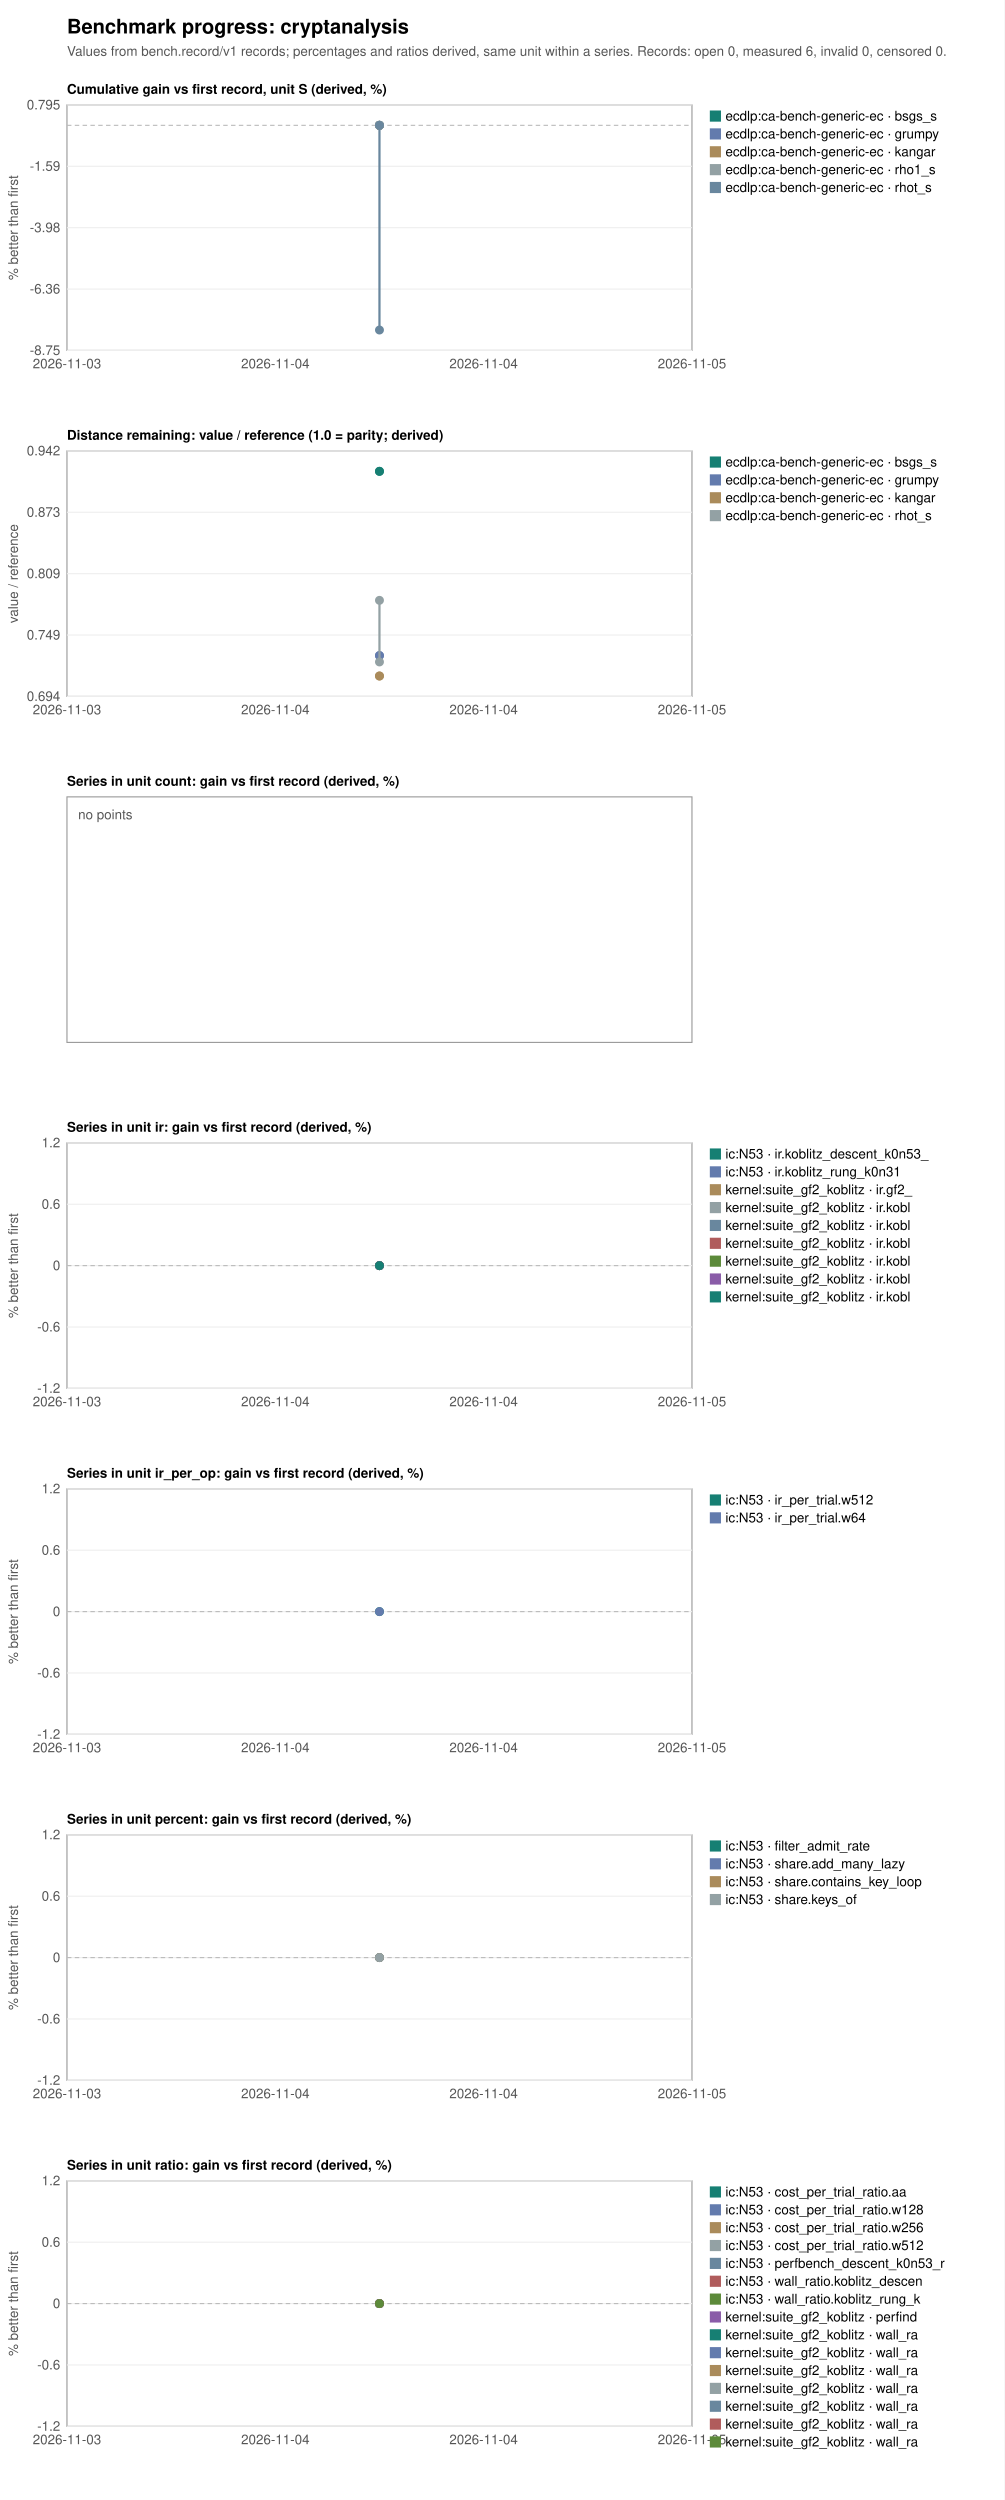
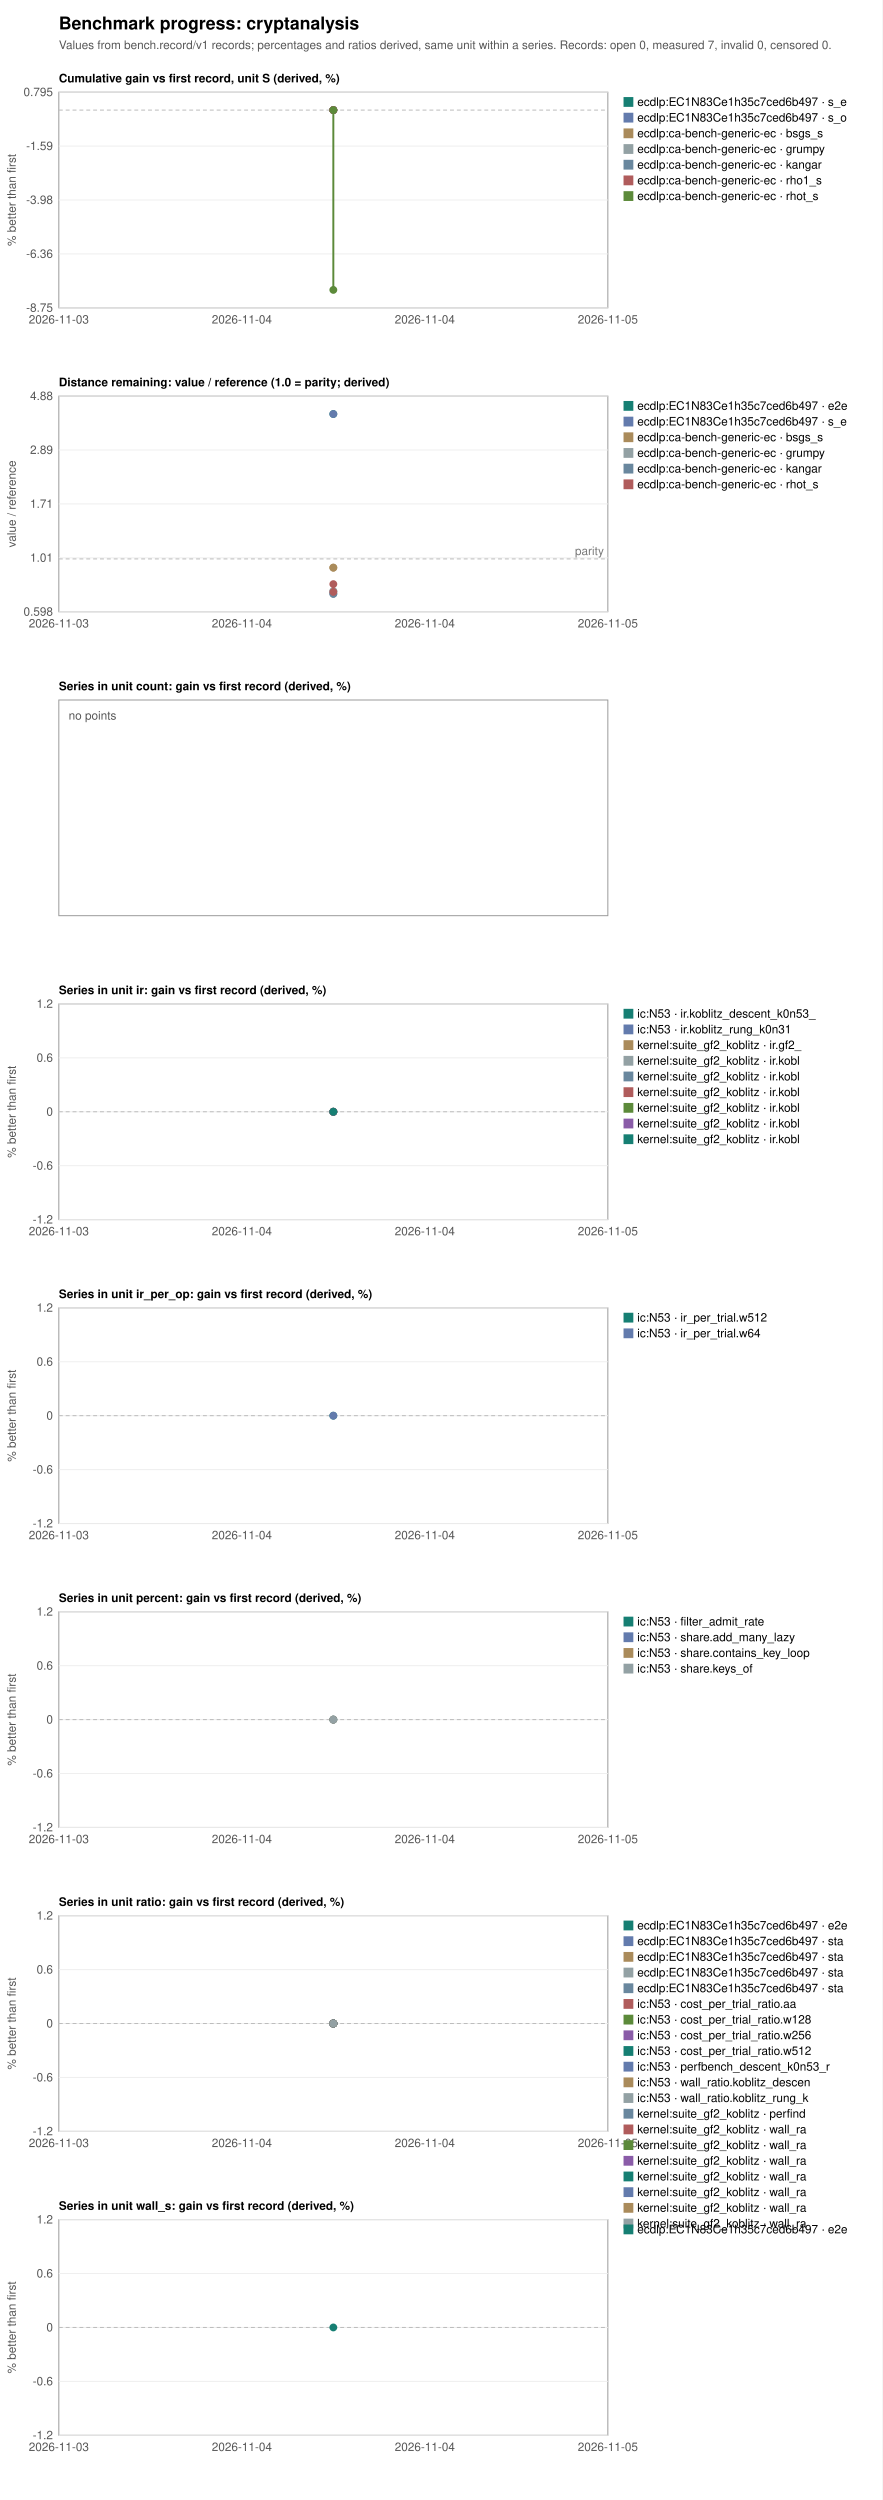
- <svg xmlns="http://www.w3.org/2000/svg" width="900" height="2240" viewBox="0 0 900 2240" font-family="Helvetica, Arial, sans-serif" font-size="12">
-   <rect width="900" height="2240" fill="white" />
+ <svg xmlns="http://www.w3.org/2000/svg" width="900" height="2550" viewBox="0 0 900 2550" font-family="Helvetica, Arial, sans-serif" font-size="12">
+   <rect width="900" height="2550" fill="white" />
  <text x="60" y="30" font-size="18" font-weight="bold">Benchmark progress: cryptanalysis</text>
-   <text x="60" y="50" fill="#555">Values from bench.record/v1 records; percentages and ratios derived, same unit within a series. Records: open 0, measured 6, invalid 0, censored 0.</text>
+   <text x="60" y="50" fill="#555">Values from bench.record/v1 records; percentages and ratios derived, same unit within a series. Records: open 0, measured 7, invalid 0, censored 0.</text>
  <text x="60" y="84" font-weight="bold">Cumulative gain vs first record, unit S (derived, %)</text>
  <rect x="60" y="94" width="560" height="220" fill="none" stroke="#999" />
  <line x1="60" y1="314.0" x2="620" y2="314.0" stroke="#eee" />
  <text x="54" y="318.0" text-anchor="end" fill="#555">-8.75</text>
  <line x1="60" y1="259.0" x2="620" y2="259.0" stroke="#eee" />
  <text x="54" y="263.0" text-anchor="end" fill="#555">-6.36</text>
  <line x1="60" y1="204.0" x2="620" y2="204.0" stroke="#eee" />
  <text x="54" y="208.0" text-anchor="end" fill="#555">-3.98</text>
  <line x1="60" y1="149.0" x2="620" y2="149.0" stroke="#eee" />
  <text x="54" y="153.0" text-anchor="end" fill="#555">-1.59</text>
  <line x1="60" y1="94.0" x2="620" y2="94.0" stroke="#eee" />
  <text x="54" y="98.0" text-anchor="end" fill="#555">0.795</text>
  <text x="60.0" y="330" text-anchor="middle" fill="#555">2026-11-03</text>
  <text x="246.7" y="330" text-anchor="middle" fill="#555">2026-11-04</text>
  <text x="433.3" y="330" text-anchor="middle" fill="#555">2026-11-04</text>
  <text x="620.0" y="330" text-anchor="middle" fill="#555">2026-11-05</text>
  <line x1="60" y1="112.3" x2="620" y2="112.3" stroke="#bbb" stroke-dasharray="4 3" />
  <text transform="translate(16,204.0) rotate(-90)" text-anchor="middle" fill="#555">% better than first</text>
-   <polyline fill="none" stroke="#167f73" stroke-width="2" points="340.0,112.3 340.0,112.3" />
-   <circle cx="340.0" cy="112.3" r="4" fill="#167f73" />
  <circle cx="340.0" cy="112.3" r="4" fill="#167f73" />
  <rect x="636" y="99" width="10" height="10" fill="#167f73" />
-   <text x="650" y="108">ecdlp:ca-bench-generic-ec · bsgs_s</text>
-   <polyline fill="none" stroke="#637bad" stroke-width="2" points="340.0,112.3 340.0,112.3" />
-   <circle cx="340.0" cy="112.3" r="4" fill="#637bad" />
+   <text x="650" y="108">ecdlp:EC1N83Ce1h35c7ced6b497 · s_e</text>
  <circle cx="340.0" cy="112.3" r="4" fill="#637bad" />
  <rect x="636" y="115" width="10" height="10" fill="#637bad" />
-   <text x="650" y="124">ecdlp:ca-bench-generic-ec · grumpy</text>
+   <text x="650" y="124">ecdlp:EC1N83Ce1h35c7ced6b497 · s_o</text>
  <polyline fill="none" stroke="#aa8b5b" stroke-width="2" points="340.0,112.3 340.0,112.3" />
  <circle cx="340.0" cy="112.3" r="4" fill="#aa8b5b" />
  <circle cx="340.0" cy="112.3" r="4" fill="#aa8b5b" />
  <rect x="636" y="131" width="10" height="10" fill="#aa8b5b" />
-   <text x="650" y="140">ecdlp:ca-bench-generic-ec · kangar</text>
+   <text x="650" y="140">ecdlp:ca-bench-generic-ec · bsgs_s</text>
  <polyline fill="none" stroke="#93a1a4" stroke-width="2" points="340.0,112.3 340.0,112.3" />
  <circle cx="340.0" cy="112.3" r="4" fill="#93a1a4" />
  <circle cx="340.0" cy="112.3" r="4" fill="#93a1a4" />
  <rect x="636" y="147" width="10" height="10" fill="#93a1a4" />
-   <text x="650" y="156">ecdlp:ca-bench-generic-ec · rho1_s</text>
-   <polyline fill="none" stroke="#69879e" stroke-width="2" points="340.0,112.3 340.0,295.7" />
+   <text x="650" y="156">ecdlp:ca-bench-generic-ec · grumpy</text>
+   <polyline fill="none" stroke="#69879e" stroke-width="2" points="340.0,112.3 340.0,112.3" />
  <circle cx="340.0" cy="112.3" r="4" fill="#69879e" />
-   <circle cx="340.0" cy="295.7" r="4" fill="#69879e" />
+   <circle cx="340.0" cy="112.3" r="4" fill="#69879e" />
  <rect x="636" y="163" width="10" height="10" fill="#69879e" />
-   <text x="650" y="172">ecdlp:ca-bench-generic-ec · rhot_s</text>
+   <text x="650" y="172">ecdlp:ca-bench-generic-ec · kangar</text>
+   <polyline fill="none" stroke="#b05c5c" stroke-width="2" points="340.0,112.3 340.0,112.3" />
+   <circle cx="340.0" cy="112.3" r="4" fill="#b05c5c" />
+   <circle cx="340.0" cy="112.3" r="4" fill="#b05c5c" />
+   <rect x="636" y="179" width="10" height="10" fill="#b05c5c" />
+   <text x="650" y="188">ecdlp:ca-bench-generic-ec · rho1_s</text>
+   <polyline fill="none" stroke="#5c8a3a" stroke-width="2" points="340.0,112.3 340.0,295.7" />
+   <circle cx="340.0" cy="112.3" r="4" fill="#5c8a3a" />
+   <circle cx="340.0" cy="295.7" r="4" fill="#5c8a3a" />
+   <rect x="636" y="195" width="10" height="10" fill="#5c8a3a" />
+   <text x="650" y="204">ecdlp:ca-bench-generic-ec · rhot_s</text>
  <text x="60" y="394" font-weight="bold">Distance remaining: value / reference (1.0 = parity; derived)</text>
  <rect x="60" y="404" width="560" height="220" fill="none" stroke="#999" />
  <line x1="60" y1="624.0" x2="620" y2="624.0" stroke="#eee" />
-   <text x="54" y="628.0" text-anchor="end" fill="#555">0.694</text>
+   <text x="54" y="628.0" text-anchor="end" fill="#555">0.598</text>
  <line x1="60" y1="569.0" x2="620" y2="569.0" stroke="#eee" />
-   <text x="54" y="573.0" text-anchor="end" fill="#555">0.749</text>
+   <text x="54" y="573.0" text-anchor="end" fill="#555">1.01</text>
  <line x1="60" y1="514.0" x2="620" y2="514.0" stroke="#eee" />
-   <text x="54" y="518.0" text-anchor="end" fill="#555">0.809</text>
+   <text x="54" y="518.0" text-anchor="end" fill="#555">1.71</text>
  <line x1="60" y1="459.0" x2="620" y2="459.0" stroke="#eee" />
-   <text x="54" y="463.0" text-anchor="end" fill="#555">0.873</text>
+   <text x="54" y="463.0" text-anchor="end" fill="#555">2.89</text>
  <line x1="60" y1="404.0" x2="620" y2="404.0" stroke="#eee" />
-   <text x="54" y="408.0" text-anchor="end" fill="#555">0.942</text>
+   <text x="54" y="408.0" text-anchor="end" fill="#555">4.88</text>
  <text x="60.0" y="640" text-anchor="middle" fill="#555">2026-11-03</text>
  <text x="246.7" y="640" text-anchor="middle" fill="#555">2026-11-04</text>
  <text x="433.3" y="640" text-anchor="middle" fill="#555">2026-11-04</text>
  <text x="620.0" y="640" text-anchor="middle" fill="#555">2026-11-05</text>
+   <line x1="60" y1="570.1" x2="620" y2="570.1" stroke="#bbb" stroke-dasharray="4 3" />
+   <text x="616" y="566.1" text-anchor="end" fill="#777">parity</text>
  <text transform="translate(16,514.0) rotate(-90)" text-anchor="middle" fill="#555">value / reference</text>
-   <polyline fill="none" stroke="#167f73" stroke-width="2" points="340.0,422.3 340.0,422.3" />
-   <circle cx="340.0" cy="422.3" r="4" fill="#167f73" />
  <circle cx="340.0" cy="422.3" r="4" fill="#167f73" />
  <rect x="636" y="409" width="10" height="10" fill="#167f73" />
-   <text x="650" y="418">ecdlp:ca-bench-generic-ec · bsgs_s</text>
-   <polyline fill="none" stroke="#637bad" stroke-width="2" points="340.0,587.4 340.0,587.4" />
-   <circle cx="340.0" cy="587.4" r="4" fill="#637bad" />
-   <circle cx="340.0" cy="587.4" r="4" fill="#637bad" />
+   <text x="650" y="418">ecdlp:EC1N83Ce1h35c7ced6b497 · e2e</text>
+   <circle cx="340.0" cy="422.3" r="4" fill="#637bad" />
  <rect x="636" y="425" width="10" height="10" fill="#637bad" />
-   <text x="650" y="434">ecdlp:ca-bench-generic-ec · grumpy</text>
-   <polyline fill="none" stroke="#aa8b5b" stroke-width="2" points="340.0,605.7 340.0,605.7" />
-   <circle cx="340.0" cy="605.7" r="4" fill="#aa8b5b" />
-   <circle cx="340.0" cy="605.7" r="4" fill="#aa8b5b" />
+   <text x="650" y="434">ecdlp:EC1N83Ce1h35c7ced6b497 · s_e</text>
+   <polyline fill="none" stroke="#aa8b5b" stroke-width="2" points="340.0,579.0 340.0,579.0" />
+   <circle cx="340.0" cy="579.0" r="4" fill="#aa8b5b" />
+   <circle cx="340.0" cy="579.0" r="4" fill="#aa8b5b" />
  <rect x="636" y="441" width="10" height="10" fill="#aa8b5b" />
-   <text x="650" y="450">ecdlp:ca-bench-generic-ec · kangar</text>
-   <polyline fill="none" stroke="#93a1a4" stroke-width="2" points="340.0,593.1 340.0,537.9" />
-   <circle cx="340.0" cy="593.1" r="4" fill="#93a1a4" />
-   <circle cx="340.0" cy="537.9" r="4" fill="#93a1a4" />
+   <text x="650" y="450">ecdlp:ca-bench-generic-ec · bsgs_s</text>
+   <polyline fill="none" stroke="#93a1a4" stroke-width="2" points="340.0,603.0 340.0,603.0" />
+   <circle cx="340.0" cy="603.0" r="4" fill="#93a1a4" />
+   <circle cx="340.0" cy="603.0" r="4" fill="#93a1a4" />
  <rect x="636" y="457" width="10" height="10" fill="#93a1a4" />
-   <text x="650" y="466">ecdlp:ca-bench-generic-ec · rhot_s</text>
+   <text x="650" y="466">ecdlp:ca-bench-generic-ec · grumpy</text>
+   <polyline fill="none" stroke="#69879e" stroke-width="2" points="340.0,605.7 340.0,605.7" />
+   <circle cx="340.0" cy="605.7" r="4" fill="#69879e" />
+   <circle cx="340.0" cy="605.7" r="4" fill="#69879e" />
+   <rect x="636" y="473" width="10" height="10" fill="#69879e" />
+   <text x="650" y="482">ecdlp:ca-bench-generic-ec · kangar</text>
+   <polyline fill="none" stroke="#b05c5c" stroke-width="2" points="340.0,603.8 340.0,595.8" />
+   <circle cx="340.0" cy="603.8" r="4" fill="#b05c5c" />
+   <circle cx="340.0" cy="595.8" r="4" fill="#b05c5c" />
+   <rect x="636" y="489" width="10" height="10" fill="#b05c5c" />
+   <text x="650" y="498">ecdlp:ca-bench-generic-ec · rhot_s</text>
  <text x="60" y="704" font-weight="bold">Series in unit count: gain vs first record (derived, %)</text>
  <rect x="60" y="714" width="560" height="220" fill="none" stroke="#999" />
  <text x="70" y="734" fill="#555">no points</text>
  <text x="60" y="1014" font-weight="bold">Series in unit ir: gain vs first record (derived, %)</text>
  <rect x="60" y="1024" width="560" height="220" fill="none" stroke="#999" />
  <line x1="60" y1="1244.0" x2="620" y2="1244.0" stroke="#eee" />
  <text x="54" y="1248.0" text-anchor="end" fill="#555">-1.2</text>
  <line x1="60" y1="1189.0" x2="620" y2="1189.0" stroke="#eee" />
  <text x="54" y="1193.0" text-anchor="end" fill="#555">-0.6</text>
  <line x1="60" y1="1134.0" x2="620" y2="1134.0" stroke="#eee" />
  <text x="54" y="1138.0" text-anchor="end" fill="#555">0</text>
  <line x1="60" y1="1079.0" x2="620" y2="1079.0" stroke="#eee" />
  <text x="54" y="1083.0" text-anchor="end" fill="#555">0.6</text>
  <line x1="60" y1="1024.0" x2="620" y2="1024.0" stroke="#eee" />
  <text x="54" y="1028.0" text-anchor="end" fill="#555">1.2</text>
  <text x="60.0" y="1260" text-anchor="middle" fill="#555">2026-11-03</text>
  <text x="246.7" y="1260" text-anchor="middle" fill="#555">2026-11-04</text>
  <text x="433.3" y="1260" text-anchor="middle" fill="#555">2026-11-04</text>
  <text x="620.0" y="1260" text-anchor="middle" fill="#555">2026-11-05</text>
  <line x1="60" y1="1134.0" x2="620" y2="1134.0" stroke="#bbb" stroke-dasharray="4 3" />
  <text transform="translate(16,1134.0) rotate(-90)" text-anchor="middle" fill="#555">% better than first</text>
  <circle cx="340.0" cy="1134.0" r="4" fill="#167f73" />
  <rect x="636" y="1029" width="10" height="10" fill="#167f73" />
  <text x="650" y="1038">ic:N53 · ir.koblitz_descent_k0n53_</text>
  <circle cx="340.0" cy="1134.0" r="4" fill="#637bad" />
  <rect x="636" y="1045" width="10" height="10" fill="#637bad" />
  <text x="650" y="1054">ic:N53 · ir.koblitz_rung_k0n31</text>
  <circle cx="340.0" cy="1134.0" r="4" fill="#aa8b5b" />
  <rect x="636" y="1061" width="10" height="10" fill="#aa8b5b" />
  <text x="650" y="1070">kernel:suite_gf2_koblitz · ir.gf2_</text>
  <circle cx="340.0" cy="1134.0" r="4" fill="#93a1a4" />
  <rect x="636" y="1077" width="10" height="10" fill="#93a1a4" />
  <text x="650" y="1086">kernel:suite_gf2_koblitz · ir.kobl</text>
  <circle cx="340.0" cy="1134.0" r="4" fill="#69879e" />
  <rect x="636" y="1093" width="10" height="10" fill="#69879e" />
  <text x="650" y="1102">kernel:suite_gf2_koblitz · ir.kobl</text>
  <circle cx="340.0" cy="1134.0" r="4" fill="#b05c5c" />
  <rect x="636" y="1109" width="10" height="10" fill="#b05c5c" />
  <text x="650" y="1118">kernel:suite_gf2_koblitz · ir.kobl</text>
  <circle cx="340.0" cy="1134.0" r="4" fill="#5c8a3a" />
  <rect x="636" y="1125" width="10" height="10" fill="#5c8a3a" />
  <text x="650" y="1134">kernel:suite_gf2_koblitz · ir.kobl</text>
  <circle cx="340.0" cy="1134.0" r="4" fill="#8a5ca8" />
  <rect x="636" y="1141" width="10" height="10" fill="#8a5ca8" />
  <text x="650" y="1150">kernel:suite_gf2_koblitz · ir.kobl</text>
  <circle cx="340.0" cy="1134.0" r="4" fill="#167f73" />
  <rect x="636" y="1157" width="10" height="10" fill="#167f73" />
  <text x="650" y="1166">kernel:suite_gf2_koblitz · ir.kobl</text>
  <text x="60" y="1324" font-weight="bold">Series in unit ir_per_op: gain vs first record (derived, %)</text>
  <rect x="60" y="1334" width="560" height="220" fill="none" stroke="#999" />
  <line x1="60" y1="1554.0" x2="620" y2="1554.0" stroke="#eee" />
  <text x="54" y="1558.0" text-anchor="end" fill="#555">-1.2</text>
  <line x1="60" y1="1499.0" x2="620" y2="1499.0" stroke="#eee" />
  <text x="54" y="1503.0" text-anchor="end" fill="#555">-0.6</text>
  <line x1="60" y1="1444.0" x2="620" y2="1444.0" stroke="#eee" />
  <text x="54" y="1448.0" text-anchor="end" fill="#555">0</text>
  <line x1="60" y1="1389.0" x2="620" y2="1389.0" stroke="#eee" />
  <text x="54" y="1393.0" text-anchor="end" fill="#555">0.6</text>
  <line x1="60" y1="1334.0" x2="620" y2="1334.0" stroke="#eee" />
  <text x="54" y="1338.0" text-anchor="end" fill="#555">1.2</text>
  <text x="60.0" y="1570" text-anchor="middle" fill="#555">2026-11-03</text>
  <text x="246.7" y="1570" text-anchor="middle" fill="#555">2026-11-04</text>
  <text x="433.3" y="1570" text-anchor="middle" fill="#555">2026-11-04</text>
  <text x="620.0" y="1570" text-anchor="middle" fill="#555">2026-11-05</text>
  <line x1="60" y1="1444.0" x2="620" y2="1444.0" stroke="#bbb" stroke-dasharray="4 3" />
  <text transform="translate(16,1444.0) rotate(-90)" text-anchor="middle" fill="#555">% better than first</text>
  <circle cx="340.0" cy="1444.0" r="4" fill="#167f73" />
  <rect x="636" y="1339" width="10" height="10" fill="#167f73" />
  <text x="650" y="1348">ic:N53 · ir_per_trial.w512</text>
  <circle cx="340.0" cy="1444.0" r="4" fill="#637bad" />
  <rect x="636" y="1355" width="10" height="10" fill="#637bad" />
  <text x="650" y="1364">ic:N53 · ir_per_trial.w64</text>
  <text x="60" y="1634" font-weight="bold">Series in unit percent: gain vs first record (derived, %)</text>
  <rect x="60" y="1644" width="560" height="220" fill="none" stroke="#999" />
  <line x1="60" y1="1864.0" x2="620" y2="1864.0" stroke="#eee" />
  <text x="54" y="1868.0" text-anchor="end" fill="#555">-1.2</text>
  <line x1="60" y1="1809.0" x2="620" y2="1809.0" stroke="#eee" />
  <text x="54" y="1813.0" text-anchor="end" fill="#555">-0.6</text>
  <line x1="60" y1="1754.0" x2="620" y2="1754.0" stroke="#eee" />
  <text x="54" y="1758.0" text-anchor="end" fill="#555">0</text>
  <line x1="60" y1="1699.0" x2="620" y2="1699.0" stroke="#eee" />
  <text x="54" y="1703.0" text-anchor="end" fill="#555">0.6</text>
  <line x1="60" y1="1644.0" x2="620" y2="1644.0" stroke="#eee" />
  <text x="54" y="1648.0" text-anchor="end" fill="#555">1.2</text>
  <text x="60.0" y="1880" text-anchor="middle" fill="#555">2026-11-03</text>
  <text x="246.7" y="1880" text-anchor="middle" fill="#555">2026-11-04</text>
  <text x="433.3" y="1880" text-anchor="middle" fill="#555">2026-11-04</text>
  <text x="620.0" y="1880" text-anchor="middle" fill="#555">2026-11-05</text>
  <line x1="60" y1="1754.0" x2="620" y2="1754.0" stroke="#bbb" stroke-dasharray="4 3" />
  <text transform="translate(16,1754.0) rotate(-90)" text-anchor="middle" fill="#555">% better than first</text>
  <circle cx="340.0" cy="1754.0" r="4" fill="#167f73" />
  <rect x="636" y="1649" width="10" height="10" fill="#167f73" />
  <text x="650" y="1658">ic:N53 · filter_admit_rate</text>
  <circle cx="340.0" cy="1754.0" r="4" fill="#637bad" />
  <rect x="636" y="1665" width="10" height="10" fill="#637bad" />
  <text x="650" y="1674">ic:N53 · share.add_many_lazy</text>
  <circle cx="340.0" cy="1754.0" r="4" fill="#aa8b5b" />
  <rect x="636" y="1681" width="10" height="10" fill="#aa8b5b" />
  <text x="650" y="1690">ic:N53 · share.contains_key_loop</text>
  <circle cx="340.0" cy="1754.0" r="4" fill="#93a1a4" />
  <rect x="636" y="1697" width="10" height="10" fill="#93a1a4" />
  <text x="650" y="1706">ic:N53 · share.keys_of</text>
  <text x="60" y="1944" font-weight="bold">Series in unit ratio: gain vs first record (derived, %)</text>
  <rect x="60" y="1954" width="560" height="220" fill="none" stroke="#999" />
  <line x1="60" y1="2174.0" x2="620" y2="2174.0" stroke="#eee" />
  <text x="54" y="2178.0" text-anchor="end" fill="#555">-1.2</text>
  <line x1="60" y1="2119.0" x2="620" y2="2119.0" stroke="#eee" />
  <text x="54" y="2123.0" text-anchor="end" fill="#555">-0.6</text>
  <line x1="60" y1="2064.0" x2="620" y2="2064.0" stroke="#eee" />
  <text x="54" y="2068.0" text-anchor="end" fill="#555">0</text>
  <line x1="60" y1="2009.0" x2="620" y2="2009.0" stroke="#eee" />
  <text x="54" y="2013.0" text-anchor="end" fill="#555">0.6</text>
  <line x1="60" y1="1954.0" x2="620" y2="1954.0" stroke="#eee" />
  <text x="54" y="1958.0" text-anchor="end" fill="#555">1.2</text>
  <text x="60.0" y="2190" text-anchor="middle" fill="#555">2026-11-03</text>
  <text x="246.7" y="2190" text-anchor="middle" fill="#555">2026-11-04</text>
  <text x="433.3" y="2190" text-anchor="middle" fill="#555">2026-11-04</text>
  <text x="620.0" y="2190" text-anchor="middle" fill="#555">2026-11-05</text>
  <line x1="60" y1="2064.0" x2="620" y2="2064.0" stroke="#bbb" stroke-dasharray="4 3" />
  <text transform="translate(16,2064.0) rotate(-90)" text-anchor="middle" fill="#555">% better than first</text>
  <circle cx="340.0" cy="2064.0" r="4" fill="#167f73" />
  <rect x="636" y="1959" width="10" height="10" fill="#167f73" />
-   <text x="650" y="1968">ic:N53 · cost_per_trial_ratio.aa</text>
+   <text x="650" y="1968">ecdlp:EC1N83Ce1h35c7ced6b497 · e2e</text>
  <circle cx="340.0" cy="2064.0" r="4" fill="#637bad" />
  <rect x="636" y="1975" width="10" height="10" fill="#637bad" />
-   <text x="650" y="1984">ic:N53 · cost_per_trial_ratio.w128</text>
+   <text x="650" y="1984">ecdlp:EC1N83Ce1h35c7ced6b497 · sta</text>
  <circle cx="340.0" cy="2064.0" r="4" fill="#aa8b5b" />
  <rect x="636" y="1991" width="10" height="10" fill="#aa8b5b" />
-   <text x="650" y="2000">ic:N53 · cost_per_trial_ratio.w256</text>
+   <text x="650" y="2000">ecdlp:EC1N83Ce1h35c7ced6b497 · sta</text>
  <circle cx="340.0" cy="2064.0" r="4" fill="#93a1a4" />
  <rect x="636" y="2007" width="10" height="10" fill="#93a1a4" />
-   <text x="650" y="2016">ic:N53 · cost_per_trial_ratio.w512</text>
+   <text x="650" y="2016">ecdlp:EC1N83Ce1h35c7ced6b497 · sta</text>
  <circle cx="340.0" cy="2064.0" r="4" fill="#69879e" />
  <rect x="636" y="2023" width="10" height="10" fill="#69879e" />
-   <text x="650" y="2032">ic:N53 · perfbench_descent_k0n53_r</text>
+   <text x="650" y="2032">ecdlp:EC1N83Ce1h35c7ced6b497 · sta</text>
  <circle cx="340.0" cy="2064.0" r="4" fill="#b05c5c" />
  <rect x="636" y="2039" width="10" height="10" fill="#b05c5c" />
-   <text x="650" y="2048">ic:N53 · wall_ratio.koblitz_descen</text>
+   <text x="650" y="2048">ic:N53 · cost_per_trial_ratio.aa</text>
  <circle cx="340.0" cy="2064.0" r="4" fill="#5c8a3a" />
  <rect x="636" y="2055" width="10" height="10" fill="#5c8a3a" />
-   <text x="650" y="2064">ic:N53 · wall_ratio.koblitz_rung_k</text>
+   <text x="650" y="2064">ic:N53 · cost_per_trial_ratio.w128</text>
  <circle cx="340.0" cy="2064.0" r="4" fill="#8a5ca8" />
  <rect x="636" y="2071" width="10" height="10" fill="#8a5ca8" />
-   <text x="650" y="2080">kernel:suite_gf2_koblitz · perfind</text>
+   <text x="650" y="2080">ic:N53 · cost_per_trial_ratio.w256</text>
  <circle cx="340.0" cy="2064.0" r="4" fill="#167f73" />
  <rect x="636" y="2087" width="10" height="10" fill="#167f73" />
-   <text x="650" y="2096">kernel:suite_gf2_koblitz · wall_ra</text>
+   <text x="650" y="2096">ic:N53 · cost_per_trial_ratio.w512</text>
  <circle cx="340.0" cy="2064.0" r="4" fill="#637bad" />
  <rect x="636" y="2103" width="10" height="10" fill="#637bad" />
-   <text x="650" y="2112">kernel:suite_gf2_koblitz · wall_ra</text>
+   <text x="650" y="2112">ic:N53 · perfbench_descent_k0n53_r</text>
  <circle cx="340.0" cy="2064.0" r="4" fill="#aa8b5b" />
  <rect x="636" y="2119" width="10" height="10" fill="#aa8b5b" />
-   <text x="650" y="2128">kernel:suite_gf2_koblitz · wall_ra</text>
+   <text x="650" y="2128">ic:N53 · wall_ratio.koblitz_descen</text>
  <circle cx="340.0" cy="2064.0" r="4" fill="#93a1a4" />
  <rect x="636" y="2135" width="10" height="10" fill="#93a1a4" />
-   <text x="650" y="2144">kernel:suite_gf2_koblitz · wall_ra</text>
+   <text x="650" y="2144">ic:N53 · wall_ratio.koblitz_rung_k</text>
  <circle cx="340.0" cy="2064.0" r="4" fill="#69879e" />
  <rect x="636" y="2151" width="10" height="10" fill="#69879e" />
-   <text x="650" y="2160">kernel:suite_gf2_koblitz · wall_ra</text>
+   <text x="650" y="2160">kernel:suite_gf2_koblitz · perfind</text>
  <circle cx="340.0" cy="2064.0" r="4" fill="#b05c5c" />
  <rect x="636" y="2167" width="10" height="10" fill="#b05c5c" />
  <text x="650" y="2176">kernel:suite_gf2_koblitz · wall_ra</text>
  <circle cx="340.0" cy="2064.0" r="4" fill="#5c8a3a" />
  <rect x="636" y="2183" width="10" height="10" fill="#5c8a3a" />
  <text x="650" y="2192">kernel:suite_gf2_koblitz · wall_ra</text>
+   <circle cx="340.0" cy="2064.0" r="4" fill="#8a5ca8" />
+   <rect x="636" y="2199" width="10" height="10" fill="#8a5ca8" />
+   <text x="650" y="2208">kernel:suite_gf2_koblitz · wall_ra</text>
+   <circle cx="340.0" cy="2064.0" r="4" fill="#167f73" />
+   <rect x="636" y="2215" width="10" height="10" fill="#167f73" />
+   <text x="650" y="2224">kernel:suite_gf2_koblitz · wall_ra</text>
+   <circle cx="340.0" cy="2064.0" r="4" fill="#637bad" />
+   <rect x="636" y="2231" width="10" height="10" fill="#637bad" />
+   <text x="650" y="2240">kernel:suite_gf2_koblitz · wall_ra</text>
+   <circle cx="340.0" cy="2064.0" r="4" fill="#aa8b5b" />
+   <rect x="636" y="2247" width="10" height="10" fill="#aa8b5b" />
+   <text x="650" y="2256">kernel:suite_gf2_koblitz · wall_ra</text>
+   <circle cx="340.0" cy="2064.0" r="4" fill="#93a1a4" />
+   <rect x="636" y="2263" width="10" height="10" fill="#93a1a4" />
+   <text x="650" y="2272">kernel:suite_gf2_koblitz · wall_ra</text>
+   <text x="60" y="2254" font-weight="bold">Series in unit wall_s: gain vs first record (derived, %)</text>
+   <rect x="60" y="2264" width="560" height="220" fill="none" stroke="#999" />
+   <line x1="60" y1="2484.0" x2="620" y2="2484.0" stroke="#eee" />
+   <text x="54" y="2488.0" text-anchor="end" fill="#555">-1.2</text>
+   <line x1="60" y1="2429.0" x2="620" y2="2429.0" stroke="#eee" />
+   <text x="54" y="2433.0" text-anchor="end" fill="#555">-0.6</text>
+   <line x1="60" y1="2374.0" x2="620" y2="2374.0" stroke="#eee" />
+   <text x="54" y="2378.0" text-anchor="end" fill="#555">0</text>
+   <line x1="60" y1="2319.0" x2="620" y2="2319.0" stroke="#eee" />
+   <text x="54" y="2323.0" text-anchor="end" fill="#555">0.6</text>
+   <line x1="60" y1="2264.0" x2="620" y2="2264.0" stroke="#eee" />
+   <text x="54" y="2268.0" text-anchor="end" fill="#555">1.2</text>
+   <text x="60.0" y="2500" text-anchor="middle" fill="#555">2026-11-03</text>
+   <text x="246.7" y="2500" text-anchor="middle" fill="#555">2026-11-04</text>
+   <text x="433.3" y="2500" text-anchor="middle" fill="#555">2026-11-04</text>
+   <text x="620.0" y="2500" text-anchor="middle" fill="#555">2026-11-05</text>
+   <line x1="60" y1="2374.0" x2="620" y2="2374.0" stroke="#bbb" stroke-dasharray="4 3" />
+   <text transform="translate(16,2374.0) rotate(-90)" text-anchor="middle" fill="#555">% better than first</text>
+   <circle cx="340.0" cy="2374.0" r="4" fill="#167f73" />
+   <rect x="636" y="2269" width="10" height="10" fill="#167f73" />
+   <text x="650" y="2278">ecdlp:EC1N83Ce1h35c7ced6b497 · e2e</text>
</svg>
